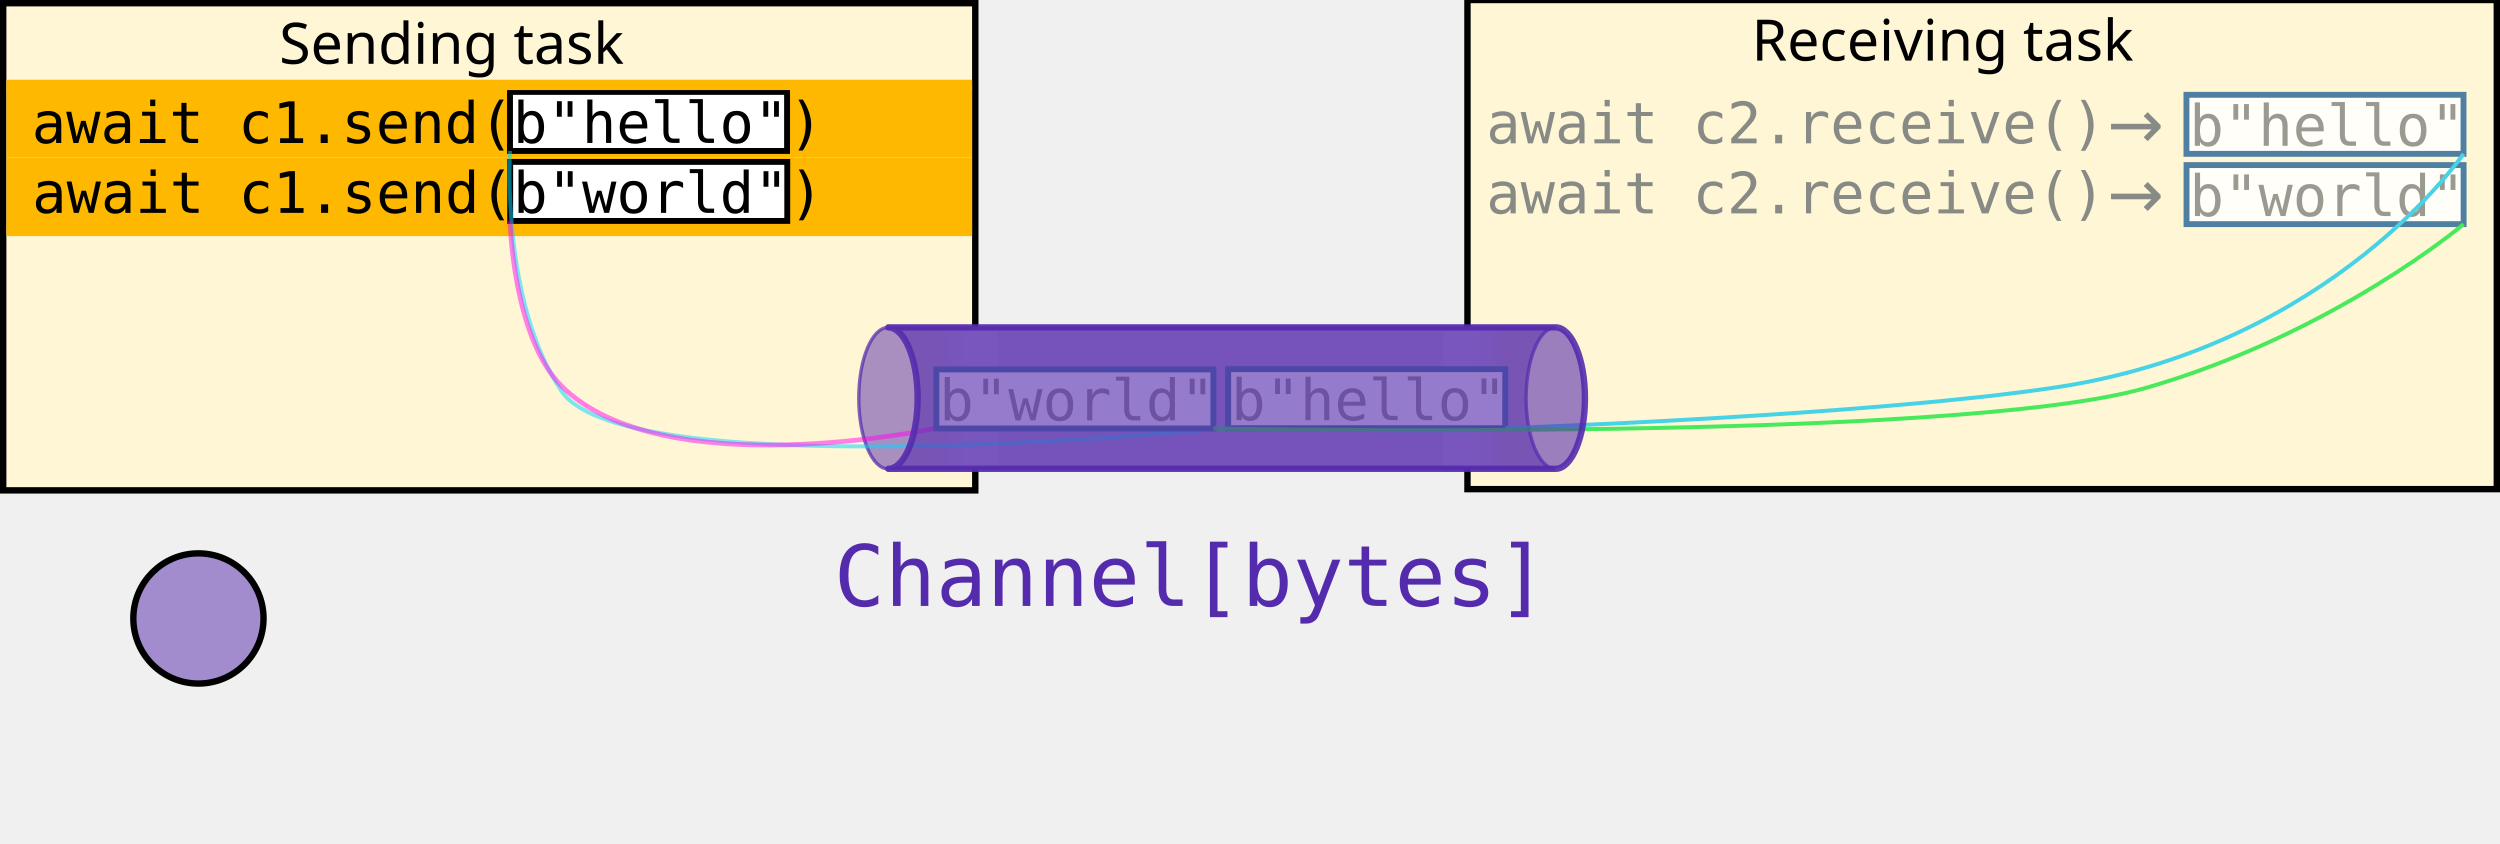
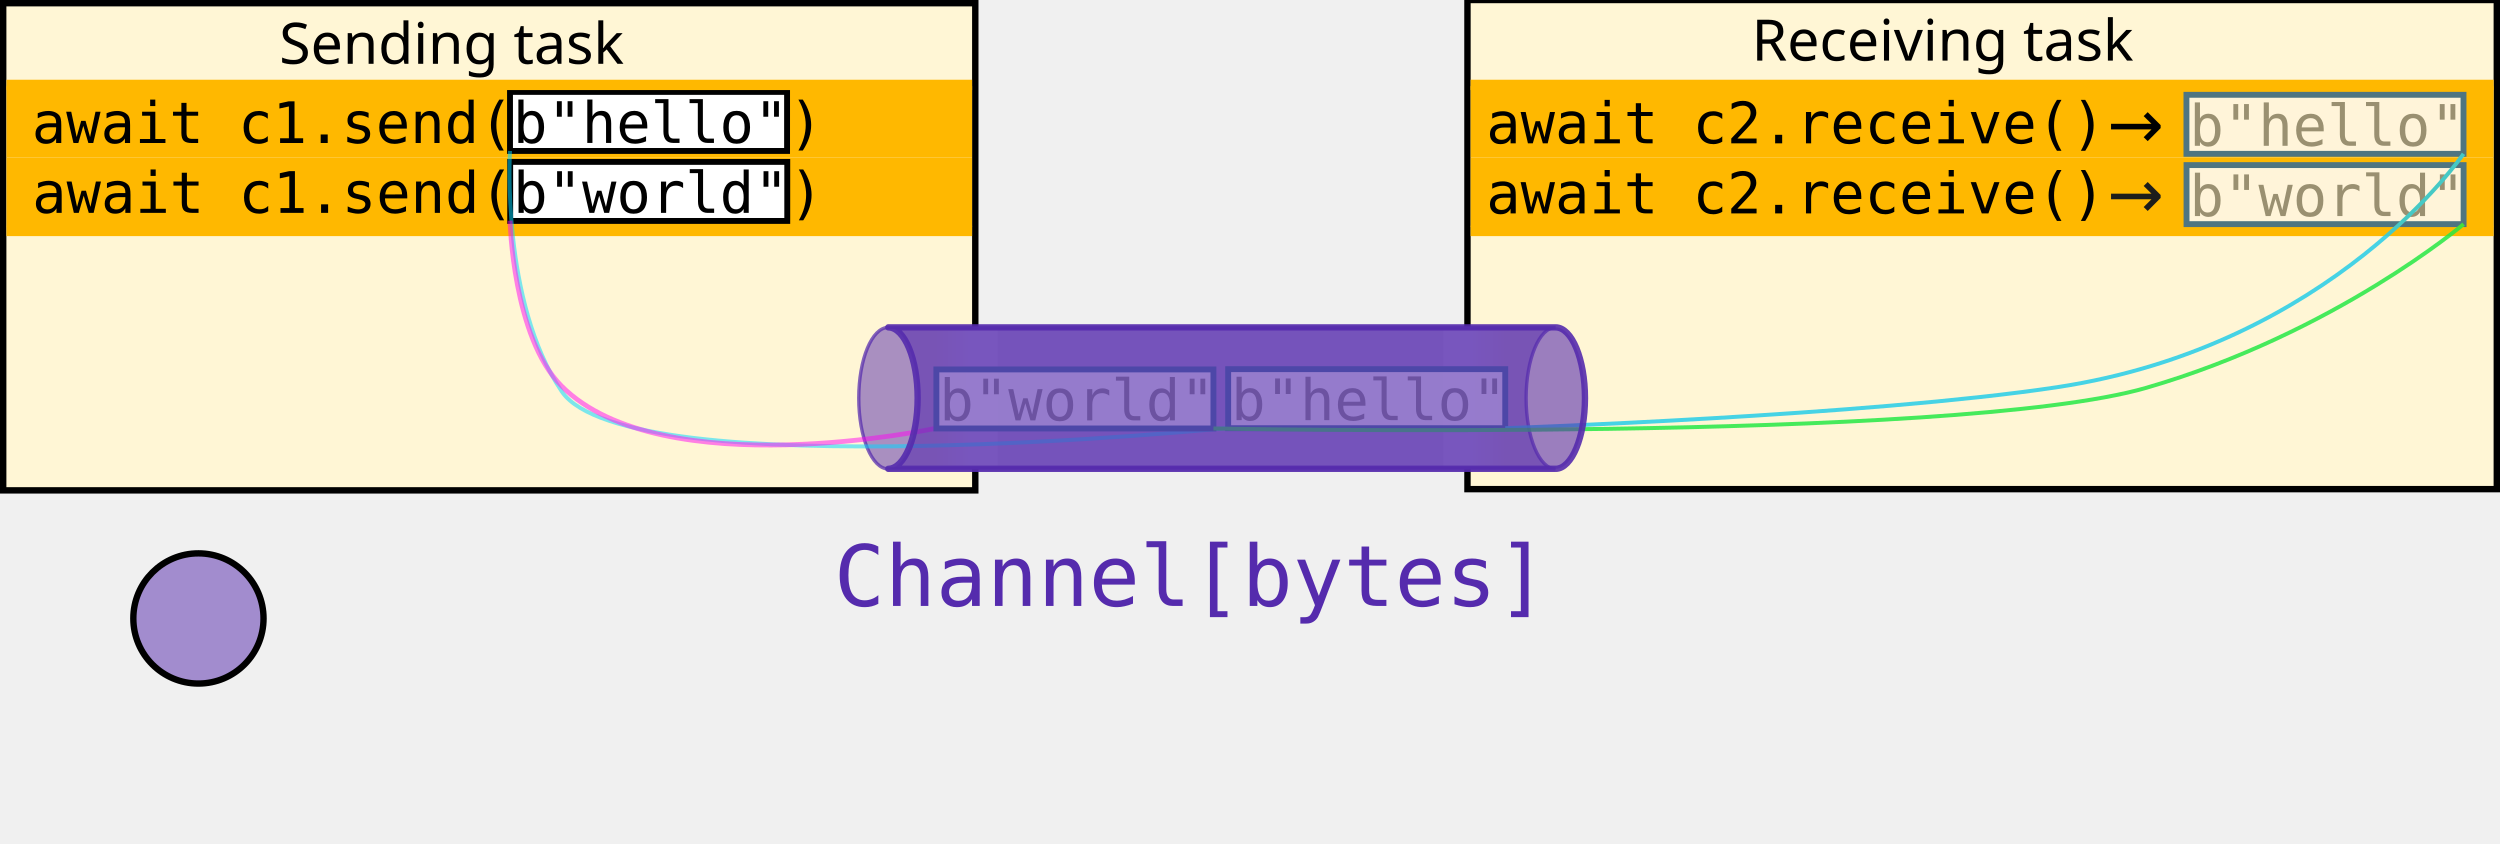
<svg xmlns="http://www.w3.org/2000/svg" xmlns:ns1="http://www.openswatchbook.org/uri/2009/osb" xmlns:xlink="http://www.w3.org/1999/xlink" width="416.674mm" height="140.649mm" viewBox="0 0 416.674 140.649" version="1.1" id="svg881">
  <defs id="defs875">
    <linearGradient id="linearGradient8187" ns1:paint="solid">
-       <stop style="stop-color:#888a85;stop-opacity:1;" offset="0" id="stop8185" />
+       <stop style="stop-color:#000000;stop-opacity:1;" offset="0" id="stop8185" />
    </linearGradient>
    <linearGradient id="linearGradient6545">
      <stop style="stop-color:#ffffff;stop-opacity:1;" offset="0" id="stop6541" />
      <stop style="stop-color:#ffffff;stop-opacity:0;" offset="1" id="stop6543" />
    </linearGradient>
    <linearGradient xlink:href="#linearGradient6545" id="linearGradient6547" x1="167.45" y1="63.213" x2="173.18" y2="63.213" gradientUnits="userSpaceOnUse" gradientTransform="translate(-333.8297,0.07015825)" />
    <linearGradient xlink:href="#linearGradient6545" id="linearGradient6547-4" x1="167.45" y1="63.213" x2="173.18" y2="63.213" gradientUnits="userSpaceOnUse" gradientTransform="translate(82.73353,0.06517389)" />
    <linearGradient xlink:href="#linearGradient8187" id="linearGradient8189" x1="356.713" y1="18.057" x2="364.976" y2="18.057" gradientUnits="userSpaceOnUse" />
  </defs>
  <g id="layer1" transform="translate(-4.860972,3.055952)" style="display:inline">
    <rect style="color:#000000;clip-rule:nonzero;display:inline;overflow:visible;visibility:visible;opacity:1;isolation:auto;mix-blend-mode:normal;color-interpolation:sRGB;color-interpolation-filters:linearRGB;solid-color:#000000;solid-opacity:1;vector-effect:none;fill:#fff6d5;fill-opacity:1;fill-rule:nonzero;stroke:#000000;stroke-width:1.065;stroke-linecap:butt;stroke-linejoin:miter;stroke-miterlimit:4;stroke-dasharray:none;stroke-dashoffset:0;stroke-opacity:1;marker:none;marker-start:none;marker-mid:none;marker-end:none;color-rendering:auto;image-rendering:auto;shape-rendering:auto;text-rendering:auto;enable-background:accumulate" id="rect2211" width="162.019" height="81.196" x="5.393" y="-2.523" />
    <rect style="color:#000000;clip-rule:nonzero;display:inline;overflow:visible;visibility:visible;opacity:1;isolation:auto;mix-blend-mode:normal;color-interpolation:sRGB;color-interpolation-filters:linearRGB;solid-color:#000000;solid-opacity:1;vector-effect:none;fill:#ffb800;fill-opacity:1;fill-rule:nonzero;stroke:none;stroke-width:0.065;stroke-linecap:butt;stroke-linejoin:round;stroke-miterlimit:4;stroke-dasharray:none;stroke-dashoffset:0;stroke-opacity:1;marker:none;marker-start:none;marker-mid:none;marker-end:none;color-rendering:auto;image-rendering:auto;shape-rendering:auto;text-rendering:auto;enable-background:accumulate" id="task1-1" width="160.941" height="11.919" x="5.939" y="11.292" />
    <rect style="color:#000000;clip-rule:nonzero;display:inline;overflow:visible;visibility:visible;opacity:1;isolation:auto;mix-blend-mode:normal;color-interpolation:sRGB;color-interpolation-filters:linearRGB;solid-color:#000000;solid-opacity:1;vector-effect:none;fill:url(#linearGradient6547);fill-opacity:1;fill-rule:nonzero;stroke:none;stroke-width:0.065;stroke-linecap:butt;stroke-linejoin:round;stroke-miterlimit:4;stroke-dasharray:none;stroke-dashoffset:0;stroke-opacity:1;marker:none;marker-start:none;marker-mid:none;marker-end:none;color-rendering:auto;image-rendering:auto;shape-rendering:auto;text-rendering:auto;enable-background:accumulate" id="rect6516" width="10.444" height="23.736" x="-171.159" y="51.415" transform="scale(-1,1)" />
    <rect style="color:#000000;clip-rule:nonzero;display:inline;overflow:visible;visibility:visible;opacity:1;isolation:auto;mix-blend-mode:normal;color-interpolation:sRGB;color-interpolation-filters:linearRGB;solid-color:#000000;solid-opacity:1;vector-effect:none;fill:#fff6d5;fill-opacity:1;fill-rule:nonzero;stroke:#000000;stroke-width:1.065;stroke-linecap:butt;stroke-linejoin:miter;stroke-miterlimit:4;stroke-dasharray:none;stroke-dashoffset:0;stroke-opacity:1;marker:none;marker-start:none;marker-mid:none;marker-end:none;color-rendering:auto;image-rendering:auto;shape-rendering:auto;text-rendering:auto;enable-background:accumulate" id="rect2211-3" width="171.56" height="81.525" x="249.442" y="-3.056" />
    <rect style="color:#000000;clip-rule:nonzero;display:inline;overflow:visible;visibility:visible;opacity:1;isolation:auto;mix-blend-mode:normal;color-interpolation:sRGB;color-interpolation-filters:linearRGB;solid-color:#000000;solid-opacity:1;vector-effect:none;fill:url(#linearGradient6547-4);fill-opacity:1;fill-rule:nonzero;stroke:none;stroke-width:0.065;stroke-linecap:butt;stroke-linejoin:round;stroke-miterlimit:4;stroke-dasharray:none;stroke-dashoffset:0;stroke-opacity:1;marker:none;marker-start:none;marker-mid:none;marker-end:none;color-rendering:auto;image-rendering:auto;shape-rendering:auto;text-rendering:auto;enable-background:accumulate" id="rect6516-4" width="10.444" height="23.736" x="245.404" y="51.41" />
    <path id="path5135-3" style="display:inline;opacity:1;vector-effect:none;fill:#552bad;fill-opacity:0.506;fill-rule:evenodd;stroke:#552bad;stroke-width:0.565;stroke-linecap:butt;stroke-linejoin:miter;stroke-miterlimit:4;stroke-dasharray:none;stroke-dashoffset:0;stroke-opacity:0.73;marker:none;marker-start:none;marker-mid:none;marker-end:none;font-variant-east_asian:normal" d="m 259.28,54.578 c -0.007,-6.1e-5 -0.013,-9.2e-5 -0.02,-9.1e-5 -2.71,8e-6 -4.906,5.278 -4.906,11.788 0,6.51 2.197,11.788 4.906,11.788 0.007,0 0.013,-3.2e-5 0.02,-9.5e-5 H 148.056 c -0.007,6.3e-5 -0.013,9.5e-5 -0.02,9.5e-5 -2.71,-8e-6 -4.906,-5.278 -4.906,-11.788 0,-6.51 2.197,-11.788 4.906,-11.788 0.007,-1e-6 0.013,3e-5 0.02,9.2e-5 z" transform="translate(4.860972,-3.055952)" />
    <rect style="color:#000000;clip-rule:nonzero;display:inline;overflow:visible;visibility:visible;opacity:1;isolation:auto;mix-blend-mode:normal;color-interpolation:sRGB;color-interpolation-filters:linearRGB;solid-color:#000000;solid-opacity:1;vector-effect:none;fill:#ffb800;fill-opacity:1;fill-rule:nonzero;stroke:none;stroke-width:0.065;stroke-linecap:butt;stroke-linejoin:round;stroke-miterlimit:4;stroke-dasharray:none;stroke-dashoffset:0;stroke-opacity:1;marker:none;marker-start:none;marker-mid:none;marker-end:none;color-rendering:auto;image-rendering:auto;shape-rendering:auto;text-rendering:auto;enable-background:accumulate" id="task1-2" width="160.941" height="11.522" x="5.939" y="23.211" />
    <text xml:space="preserve" style="font-style:normal;font-variant:normal;font-weight:normal;font-stretch:normal;font-size:9.525px;line-height:125%;font-family:'DejaVu Sans Mono';-inkscape-font-specification:'DejaVu Sans Mono';text-align:start;letter-spacing:0px;word-spacing:0px;writing-mode:lr-tb;text-anchor:start;fill:#000000;fill-opacity:1;stroke:none;stroke-width:0.265px;stroke-linecap:butt;stroke-linejoin:miter;stroke-opacity:1;" x="10.151" y="20.782" id="send-hello">
      <tspan id="tspan1426" x="10.151" y="20.782" style="text-align:start;text-anchor:start;stroke-width:0.265px;fill:#000000;fill-opacity:1;">await c1.send(b"hello")</tspan>
    </text>
    <text xml:space="preserve" style="font-style:normal;font-variant:normal;font-weight:normal;font-stretch:normal;font-size:9.525px;line-height:125%;font-family:'DejaVu Sans Mono';-inkscape-font-specification:'DejaVu Sans Mono';text-align:start;letter-spacing:0px;word-spacing:0px;writing-mode:lr-tb;text-anchor:start;fill:#000000;fill-opacity:1;stroke:none;stroke-width:0.265px;stroke-linecap:butt;stroke-linejoin:miter;stroke-opacity:1" x="10.218" y="32.424" id="send-world">
      <tspan id="tspan1434" x="10.218" y="32.424" style="fill:#000000;fill-opacity:1;stroke-width:0.265px">await c1.send(b"world")</tspan>
    </text>
-     <g id="world" transform="translate(0.5291666,-10.28437)">
-       <rect style="color:#000000;clip-rule:nonzero;display:inline;overflow:visible;visibility:visible;opacity:1;isolation:auto;mix-blend-mode:normal;color-interpolation:sRGB;color-interpolation-filters:linearRGB;solid-color:#000000;solid-opacity:1;vector-effect:none;fill:#ffffff;fill-opacity:1;fill-rule:nonzero;stroke:#000000;stroke-width:0.98;stroke-linecap:butt;stroke-linejoin:miter;stroke-miterlimit:4;stroke-dasharray:none;stroke-dashoffset:0;stroke-opacity:1;marker:none;marker-start:none;marker-mid:none;marker-end:none;color-rendering:auto;image-rendering:auto;shape-rendering:auto;text-rendering:auto;enable-background:accumulate" id="world-box" width="46.179" height="9.84" x="89.365" y="34.212" />
-       <text id="world-text" y="42.709" x="89.87" style="font-style:normal;font-variant:normal;font-weight:normal;font-stretch:normal;font-size:9.525px;line-height:125%;font-family:'DejaVu Sans Mono';-inkscape-font-specification:'DejaVu Sans Mono';text-align:start;letter-spacing:0px;word-spacing:0px;writing-mode:lr-tb;text-anchor:start;fill:#000000;fill-opacity:1;stroke:none;stroke-width:0.265px;stroke-linecap:butt;stroke-linejoin:miter;stroke-opacity:1;" xml:space="preserve">
-         <tspan style="stroke-width:0.265px;fill:#000000;fill-opacity:1;" y="42.709" x="89.87" id="tspan1442-5">b"world"</tspan>
-       </text>
-     </g>
    <text xml:space="preserve" style="font-style:normal;font-variant:normal;font-weight:normal;font-stretch:normal;font-size:9.525px;line-height:125%;font-family:'DejaVu Sans Mono';-inkscape-font-specification:'DejaVu Sans Mono';text-align:start;letter-spacing:0px;word-spacing:0px;writing-mode:lr-tb;text-anchor:start;fill:#888a85;fill-opacity:1;stroke:none;stroke-width:0.265px;stroke-linecap:butt;stroke-linejoin:miter;stroke-opacity:1" x="103.066" y="47.671" id="text1448">
      <tspan id="tspan1446" x="103.066" y="56.098" style="fill:#888a85;stroke-width:0.265px" />
    </text>
    <text xml:space="preserve" style="font-style:normal;font-variant:normal;font-weight:normal;font-stretch:normal;font-size:9.525px;line-height:125%;font-family:Montserrat;-inkscape-font-specification:Montserrat;text-align:center;letter-spacing:0px;word-spacing:0px;writing-mode:lr-tb;text-anchor:middle;fill:#000000;fill-opacity:1;stroke:none;stroke-width:0.265px;stroke-linecap:butt;stroke-linejoin:miter;stroke-opacity:1" x="334.826" y="7.047" id="text837-6">
      <tspan id="tspan835-7" x="334.826" y="7.047" style="stroke-width:0.265px">Receiving task</tspan>
    </text>
-     <text xml:space="preserve" style="font-style:normal;font-variant:normal;font-weight:normal;font-stretch:normal;font-size:9.525px;line-height:125%;font-family:'DejaVu Sans Mono';-inkscape-font-specification:'DejaVu Sans Mono';font-variant-ligatures:normal;font-variant-position:normal;font-variant-caps:normal;font-variant-numeric:normal;font-variant-alternates:normal;font-feature-settings:normal;text-indent:0;text-align:start;text-decoration:none;text-decoration-line:none;text-decoration-style:solid;text-decoration-color:#000000;letter-spacing:0px;word-spacing:0px;text-transform:none;writing-mode:lr-tb;direction:ltr;text-orientation:mixed;dominant-baseline:auto;baseline-shift:baseline;text-anchor:start;white-space:normal;shape-padding:0;opacity:1;vector-effect:none;fill:#888a85;fill-opacity:1;stroke:none;stroke-width:0.265px;stroke-linecap:butt;stroke-linejoin:miter;stroke-miterlimit:4;stroke-dasharray:none;stroke-dashoffset:0;stroke-opacity:1" x="252.566" y="20.825" id="receive-hello">
-       <tspan id="tspan2173" x="252.566" y="20.825" style="font-style:normal;font-variant:normal;font-weight:normal;font-stretch:normal;font-size:9.525px;line-height:125%;font-family:'DejaVu Sans Mono';-inkscape-font-specification:'DejaVu Sans Mono';font-variant-ligatures:normal;font-variant-position:normal;font-variant-caps:normal;font-variant-numeric:normal;font-variant-alternates:normal;font-feature-settings:normal;text-indent:0;text-align:start;text-decoration:none;text-decoration-line:none;text-decoration-style:solid;text-decoration-color:#000000;letter-spacing:0px;word-spacing:0px;text-transform:none;writing-mode:lr-tb;direction:ltr;text-orientation:mixed;dominant-baseline:auto;baseline-shift:baseline;text-anchor:start;white-space:normal;shape-padding:0;vector-effect:none;fill-opacity:1;stroke:none;stroke-width:0.265px;stroke-linecap:butt;stroke-linejoin:miter;stroke-miterlimit:4;stroke-dasharray:none;stroke-dashoffset:0;stroke-opacity:1">await c2.receive()</tspan>
+     <rect style="color:#000000;clip-rule:nonzero;display:inline;overflow:visible;visibility:visible;opacity:1;isolation:auto;mix-blend-mode:normal;color-interpolation:sRGB;color-interpolation-filters:linearRGB;solid-color:#000000;solid-opacity:1;vector-effect:none;fill:#ffb800;fill-opacity:1;fill-rule:nonzero;stroke:none;stroke-width:0.067;stroke-linecap:butt;stroke-linejoin:round;stroke-miterlimit:4;stroke-dasharray:none;stroke-dashoffset:0;stroke-opacity:1;marker:none;marker-start:none;marker-mid:none;marker-end:none;color-rendering:auto;image-rendering:auto;shape-rendering:auto;text-rendering:auto;enable-background:accumulate" id="task2-1" width="170.506" height="11.919" x="249.967" y="11.292" />
+     <text xml:space="preserve" style="font-style:normal;font-variant:normal;font-weight:normal;font-stretch:normal;font-size:9.525px;line-height:125%;font-family:'DejaVu Sans Mono';-inkscape-font-specification:'DejaVu Sans Mono';font-variant-ligatures:normal;font-variant-position:normal;font-variant-caps:normal;font-variant-numeric:normal;font-variant-alternates:normal;font-feature-settings:normal;text-indent:0;text-align:start;text-decoration:none;text-decoration-line:none;text-decoration-style:solid;text-decoration-color:#000000;letter-spacing:0px;word-spacing:0px;text-transform:none;writing-mode:lr-tb;direction:ltr;text-orientation:mixed;dominant-baseline:auto;baseline-shift:baseline;text-anchor:start;white-space:normal;shape-padding:0;opacity:1;vector-effect:none;fill:#000000;fill-opacity:1;stroke:none;stroke-width:0.265px;stroke-linecap:butt;stroke-linejoin:miter;stroke-miterlimit:4;stroke-dasharray:none;stroke-dashoffset:0;stroke-opacity:1;" x="252.566" y="20.825" id="receive-hello">
+       <tspan id="tspan2173" x="252.566" y="20.825" style="font-style:normal;font-variant:normal;font-weight:normal;font-stretch:normal;font-size:9.525px;line-height:125%;font-family:'DejaVu Sans Mono';-inkscape-font-specification:'DejaVu Sans Mono';font-variant-ligatures:normal;font-variant-position:normal;font-variant-caps:normal;font-variant-numeric:normal;font-variant-alternates:normal;font-feature-settings:normal;text-indent:0;text-align:start;text-decoration:none;text-decoration-line:none;text-decoration-style:solid;text-decoration-color:#000000;letter-spacing:0px;word-spacing:0px;text-transform:none;writing-mode:lr-tb;direction:ltr;text-orientation:mixed;dominant-baseline:auto;baseline-shift:baseline;text-anchor:start;white-space:normal;shape-padding:0;vector-effect:none;fill-opacity:1;stroke:none;stroke-width:0.265px;stroke-linecap:butt;stroke-linejoin:miter;stroke-miterlimit:4;stroke-dasharray:none;stroke-dashoffset:0;stroke-opacity:1;fill:#000000;">await c2.receive()</tspan>
    </text>
-     <text xml:space="preserve" style="font-style:normal;font-variant:normal;font-weight:normal;font-stretch:normal;font-size:9.525px;line-height:125%;font-family:'DejaVu Sans Mono';-inkscape-font-specification:'DejaVu Sans Mono';font-variant-ligatures:normal;font-variant-position:normal;font-variant-caps:normal;font-variant-numeric:normal;font-variant-alternates:normal;font-feature-settings:normal;text-indent:0;text-align:start;text-decoration:none;text-decoration-line:none;text-decoration-style:solid;text-decoration-color:#000000;letter-spacing:0px;word-spacing:0px;text-transform:none;writing-mode:lr-tb;direction:ltr;text-orientation:mixed;dominant-baseline:auto;baseline-shift:baseline;text-anchor:start;white-space:normal;shape-padding:0;opacity:1;vector-effect:none;fill:#888a85;fill-opacity:1;stroke:none;stroke-width:0.265px;stroke-linecap:butt;stroke-linejoin:miter;stroke-miterlimit:4;stroke-dasharray:none;stroke-dashoffset:0;stroke-opacity:1" x="252.566" y="32.513" id="receive-world">
-       <tspan id="tspan2201" x="252.566" y="32.513" style="font-style:normal;font-variant:normal;font-weight:normal;font-stretch:normal;font-size:9.525px;line-height:125%;font-family:'DejaVu Sans Mono';-inkscape-font-specification:'DejaVu Sans Mono';font-variant-ligatures:normal;font-variant-position:normal;font-variant-caps:normal;font-variant-numeric:normal;font-variant-alternates:normal;font-feature-settings:normal;text-indent:0;text-align:start;text-decoration:none;text-decoration-line:none;text-decoration-style:solid;text-decoration-color:#000000;letter-spacing:0px;word-spacing:0px;text-transform:none;writing-mode:lr-tb;direction:ltr;text-orientation:mixed;dominant-baseline:auto;baseline-shift:baseline;text-anchor:start;white-space:normal;shape-padding:0;vector-effect:none;fill-opacity:1;stroke:none;stroke-width:0.265px;stroke-linecap:butt;stroke-linejoin:miter;stroke-miterlimit:4;stroke-dasharray:none;stroke-dashoffset:0;stroke-opacity:1">await c2.receive()</tspan>
+     <rect style="color:#000000;clip-rule:nonzero;display:inline;overflow:visible;visibility:visible;opacity:1;isolation:auto;mix-blend-mode:normal;color-interpolation:sRGB;color-interpolation-filters:linearRGB;solid-color:#000000;solid-opacity:1;vector-effect:none;fill:#ffb800;fill-opacity:1;fill-rule:nonzero;stroke:none;stroke-width:0.067;stroke-linecap:butt;stroke-linejoin:round;stroke-miterlimit:4;stroke-dasharray:none;stroke-dashoffset:0;stroke-opacity:1;marker:none;marker-start:none;marker-mid:none;marker-end:none;color-rendering:auto;image-rendering:auto;shape-rendering:auto;text-rendering:auto;enable-background:accumulate" id="task2-2" width="170.506" height="11.522" x="249.967" y="23.211" />
+     <text xml:space="preserve" style="font-style:normal;font-variant:normal;font-weight:normal;font-stretch:normal;font-size:9.525px;line-height:125%;font-family:'DejaVu Sans Mono';-inkscape-font-specification:'DejaVu Sans Mono';font-variant-ligatures:normal;font-variant-position:normal;font-variant-caps:normal;font-variant-numeric:normal;font-variant-alternates:normal;font-feature-settings:normal;text-indent:0;text-align:start;text-decoration:none;text-decoration-line:none;text-decoration-style:solid;text-decoration-color:#000000;letter-spacing:0px;word-spacing:0px;text-transform:none;writing-mode:lr-tb;direction:ltr;text-orientation:mixed;dominant-baseline:auto;baseline-shift:baseline;text-anchor:start;white-space:normal;shape-padding:0;opacity:1;vector-effect:none;fill:#000000;fill-opacity:1;stroke:none;stroke-width:0.265px;stroke-linecap:butt;stroke-linejoin:miter;stroke-miterlimit:4;stroke-dasharray:none;stroke-dashoffset:0;stroke-opacity:1;" x="252.566" y="32.513" id="receive-world">
+       <tspan id="tspan2201" x="252.566" y="32.513" style="font-style:normal;font-variant:normal;font-weight:normal;font-stretch:normal;font-size:9.525px;line-height:125%;font-family:'DejaVu Sans Mono';-inkscape-font-specification:'DejaVu Sans Mono';font-variant-ligatures:normal;font-variant-position:normal;font-variant-caps:normal;font-variant-numeric:normal;font-variant-alternates:normal;font-feature-settings:normal;text-indent:0;text-align:start;text-decoration:none;text-decoration-line:none;text-decoration-style:solid;text-decoration-color:#000000;letter-spacing:0px;word-spacing:0px;text-transform:none;writing-mode:lr-tb;direction:ltr;text-orientation:mixed;dominant-baseline:auto;baseline-shift:baseline;text-anchor:start;white-space:normal;shape-padding:0;vector-effect:none;fill-opacity:1;stroke:none;stroke-width:0.265px;stroke-linecap:butt;stroke-linejoin:miter;stroke-miterlimit:4;stroke-dasharray:none;stroke-dashoffset:0;stroke-opacity:1;fill:#000000;">await c2.receive()</tspan>
    </text>
    <text xml:space="preserve" style="font-style:normal;font-variant:normal;font-weight:normal;font-stretch:normal;font-size:9.525px;line-height:125%;font-family:Montserrat;-inkscape-font-specification:Montserrat;text-align:center;letter-spacing:0px;word-spacing:0px;writing-mode:lr-tb;text-anchor:middle;fill:#000000;fill-opacity:1;stroke:none;stroke-width:0.265px;stroke-linecap:butt;stroke-linejoin:miter;stroke-opacity:1" x="86.32" y="7.579" id="text837">
      <tspan id="tspan835" x="86.32" y="7.579" style="stroke-width:0.265px">Sending task</tspan>
    </text>
+     <rect style="color:#000000;clip-rule:nonzero;display:inline;overflow:visible;visibility:visible;opacity:1;isolation:auto;mix-blend-mode:normal;color-interpolation:sRGB;color-interpolation-filters:linearRGB;solid-color:#000000;solid-opacity:1;vector-effect:none;fill:#ffb800;fill-opacity:1;fill-rule:nonzero;stroke:none;stroke-width:0.067;stroke-linecap:butt;stroke-linejoin:round;stroke-miterlimit:4;stroke-dasharray:none;stroke-dashoffset:0;stroke-opacity:1;marker:none;marker-start:none;marker-mid:none;marker-end:none;color-rendering:auto;image-rendering:auto;shape-rendering:auto;text-rendering:auto;enable-background:accumulate" id="task2-0" width="170.506" height="1.72" x="249.967" y="10.234" />
    <text xml:space="preserve" style="font-style:normal;font-variant:normal;font-weight:normal;font-stretch:normal;font-size:9.525px;line-height:125%;font-family:'DejaVu Sans Mono';-inkscape-font-specification:'DejaVu Sans Mono';font-variant-ligatures:normal;font-variant-position:normal;font-variant-caps:normal;font-variant-numeric:normal;font-variant-alternates:normal;font-feature-settings:normal;text-indent:0;text-align:start;text-decoration:none;text-decoration-line:none;text-decoration-style:solid;text-decoration-color:#000000;letter-spacing:0px;word-spacing:0px;text-transform:none;writing-mode:lr-tb;direction:ltr;text-orientation:mixed;dominant-baseline:auto;baseline-shift:baseline;text-anchor:start;white-space:normal;shape-padding:0;opacity:1;vector-effect:none;fill:url(#linearGradient8189);fill-opacity:1;stroke:none;stroke-width:0.265px;stroke-linecap:butt;stroke-linejoin:miter;stroke-miterlimit:4;stroke-dasharray:none;stroke-dashoffset:0;stroke-opacity:1" x="356.068" y="21.596" id="receive-hello-arrow">
      <tspan id="tspan2258" x="356.068" y="21.596" style="font-style:normal;font-variant:normal;font-weight:normal;font-stretch:normal;font-size:11.289px;line-height:125%;font-family:Montserrat;-inkscape-font-specification:Montserrat;font-variant-ligatures:normal;font-variant-position:normal;font-variant-caps:normal;font-variant-numeric:normal;font-variant-alternates:normal;font-feature-settings:normal;text-indent:0;text-align:start;text-decoration:none;text-decoration-line:none;text-decoration-style:solid;text-decoration-color:#000000;letter-spacing:0px;word-spacing:0px;text-transform:none;writing-mode:lr-tb;direction:ltr;text-orientation:mixed;dominant-baseline:auto;baseline-shift:baseline;text-anchor:start;white-space:normal;shape-padding:0;vector-effect:none;fill-opacity:1;stroke:none;stroke-width:0.265px;stroke-linecap:butt;stroke-linejoin:miter;stroke-miterlimit:4;stroke-dasharray:none;stroke-dashoffset:0;stroke-opacity:1;">→</tspan>
    </text>
-     <text xml:space="preserve" style="font-style:normal;font-variant:normal;font-weight:normal;font-stretch:normal;font-size:9.525px;line-height:125%;font-family:'DejaVu Sans Mono';-inkscape-font-specification:'DejaVu Sans Mono';font-variant-ligatures:normal;font-variant-position:normal;font-variant-caps:normal;font-variant-numeric:normal;font-variant-alternates:normal;font-feature-settings:normal;text-indent:0;text-align:start;text-decoration:none;text-decoration-line:none;text-decoration-style:solid;text-decoration-color:#000000;letter-spacing:0px;word-spacing:0px;text-transform:none;writing-mode:lr-tb;direction:ltr;text-orientation:mixed;dominant-baseline:auto;baseline-shift:baseline;text-anchor:start;white-space:normal;shape-padding:0;opacity:1;vector-effect:none;fill:#888a85;fill-opacity:1;stroke:none;stroke-width:0.265px;stroke-linecap:butt;stroke-linejoin:miter;stroke-miterlimit:4;stroke-dasharray:none;stroke-dashoffset:0;stroke-opacity:1" x="356.068" y="33.238" id="receive-world-arrow">
-       <tspan id="tspan2258-9" x="356.068" y="33.238" style="font-style:normal;font-variant:normal;font-weight:normal;font-stretch:normal;font-size:11.289px;line-height:125%;font-family:Montserrat;-inkscape-font-specification:Montserrat;font-variant-ligatures:normal;font-variant-position:normal;font-variant-caps:normal;font-variant-numeric:normal;font-variant-alternates:normal;font-feature-settings:normal;text-indent:0;text-align:start;text-decoration:none;text-decoration-line:none;text-decoration-style:solid;text-decoration-color:#000000;letter-spacing:0px;word-spacing:0px;text-transform:none;writing-mode:lr-tb;direction:ltr;text-orientation:mixed;dominant-baseline:auto;baseline-shift:baseline;text-anchor:start;white-space:normal;shape-padding:0;vector-effect:none;fill-opacity:1;stroke:none;stroke-width:0.265px;stroke-linecap:butt;stroke-linejoin:miter;stroke-miterlimit:4;stroke-dasharray:none;stroke-dashoffset:0;stroke-opacity:1;">→</tspan>
+     <rect style="color:#000000;clip-rule:nonzero;display:inline;overflow:visible;visibility:visible;opacity:1;isolation:auto;mix-blend-mode:normal;color-interpolation:sRGB;color-interpolation-filters:linearRGB;solid-color:#000000;solid-opacity:1;vector-effect:none;fill:#ffb800;fill-opacity:1;fill-rule:nonzero;stroke:none;stroke-width:0.067;stroke-linecap:butt;stroke-linejoin:round;stroke-miterlimit:4;stroke-dasharray:none;stroke-dashoffset:0;stroke-opacity:1;marker:none;marker-start:none;marker-mid:none;marker-end:none;color-rendering:auto;image-rendering:auto;shape-rendering:auto;text-rendering:auto;enable-background:accumulate" id="task2-3" width="170.506" height="1.72" x="249.967" y="34.576" />
+     <text xml:space="preserve" style="font-style:normal;font-variant:normal;font-weight:normal;font-stretch:normal;font-size:9.525px;line-height:125%;font-family:'DejaVu Sans Mono';-inkscape-font-specification:'DejaVu Sans Mono';font-variant-ligatures:normal;font-variant-position:normal;font-variant-caps:normal;font-variant-numeric:normal;font-variant-alternates:normal;font-feature-settings:normal;text-indent:0;text-align:start;text-decoration:none;text-decoration-line:none;text-decoration-style:solid;text-decoration-color:#000000;letter-spacing:0px;word-spacing:0px;text-transform:none;writing-mode:lr-tb;direction:ltr;text-orientation:mixed;dominant-baseline:auto;baseline-shift:baseline;text-anchor:start;white-space:normal;shape-padding:0;opacity:1;vector-effect:none;fill:#1c1d1b;fill-opacity:1;stroke:none;stroke-width:0.265px;stroke-linecap:butt;stroke-linejoin:miter;stroke-miterlimit:4;stroke-dasharray:none;stroke-dashoffset:0;stroke-opacity:1;" x="356.068" y="33.238" id="receive-world-arrow">
+       <tspan id="tspan2258-9" x="356.068" y="33.238" style="font-style:normal;font-variant:normal;font-weight:normal;font-stretch:normal;font-size:11.289px;line-height:125%;font-family:Montserrat;-inkscape-font-specification:Montserrat;font-variant-ligatures:normal;font-variant-position:normal;font-variant-caps:normal;font-variant-numeric:normal;font-variant-alternates:normal;font-feature-settings:normal;text-indent:0;text-align:start;text-decoration:none;text-decoration-line:none;text-decoration-style:solid;text-decoration-color:#000000;letter-spacing:0px;word-spacing:0px;text-transform:none;writing-mode:lr-tb;direction:ltr;text-orientation:mixed;dominant-baseline:auto;baseline-shift:baseline;text-anchor:start;white-space:normal;shape-padding:0;vector-effect:none;fill-opacity:1;stroke:none;stroke-width:0.265px;stroke-linecap:butt;stroke-linejoin:miter;stroke-miterlimit:4;stroke-dasharray:none;stroke-dashoffset:0;stroke-opacity:1;fill:#1c1d1b;">→</tspan>
    </text>
    <text xml:space="preserve" style="font-style:normal;font-variant:normal;font-weight:normal;font-stretch:normal;font-size:9.525px;line-height:125%;font-family:Montserrat;-inkscape-font-specification:Montserrat;text-align:center;letter-spacing:0px;word-spacing:0px;writing-mode:lr-tb;text-anchor:middle;display:inline;fill:#552bad;fill-opacity:0.996;stroke:none;stroke-width:0.265px;stroke-linecap:butt;stroke-linejoin:miter;stroke-opacity:1" x="209.525" y="97.938" id="text2688">
      <tspan id="tspan2686" x="209.525" y="97.938" style="font-style:normal;font-variant:normal;font-weight:normal;font-stretch:normal;font-size:14.111px;font-family:'DejaVu Sans Mono';-inkscape-font-specification:'DejaVu Sans Mono';fill:#552bad;fill-opacity:0.996;stroke-width:0.265px">Channel[bytes]</tspan>
    </text>
    <text xml:space="preserve" style="font-style:normal;font-variant:normal;font-weight:normal;font-stretch:normal;font-size:9.525px;line-height:125%;font-family:Montserrat;-inkscape-font-specification:Montserrat;text-align:center;letter-spacing:0px;word-spacing:0px;writing-mode:lr-tb;text-anchor:middle;fill:#000000;fill-opacity:1;stroke:none;stroke-width:0.265px;stroke-linecap:butt;stroke-linejoin:miter;stroke-opacity:1" x="306.541" y="39.091" id="text8193">
      <tspan id="tspan8191" x="306.541" y="47.845" style="stroke-width:0.265px" />
    </text>
    <g id="hello" transform="translate(0.5291666,-10.28437)">
      <rect y="22.547" x="89.334" height="9.84" width="46.179" id="hello-box" style="color:#000000;clip-rule:nonzero;display:inline;overflow:visible;visibility:visible;opacity:1;isolation:auto;mix-blend-mode:normal;color-interpolation:sRGB;color-interpolation-filters:linearRGB;solid-color:#000000;solid-opacity:1;vector-effect:none;fill:#ffffff;fill-opacity:1;fill-rule:nonzero;stroke:#000000;stroke-width:0.98;stroke-linecap:butt;stroke-linejoin:miter;stroke-miterlimit:4;stroke-dasharray:none;stroke-dashoffset:0;stroke-opacity:1;marker:none;marker-start:none;marker-mid:none;marker-end:none;color-rendering:auto;image-rendering:auto;shape-rendering:auto;text-rendering:auto;enable-background:accumulate" />
      <text id="hello-text" y="31.044" x="89.839" style="font-style:normal;font-variant:normal;font-weight:normal;font-stretch:normal;font-size:9.525px;line-height:125%;font-family:'DejaVu Sans Mono';-inkscape-font-specification:'DejaVu Sans Mono';text-align:start;letter-spacing:0px;word-spacing:0px;writing-mode:lr-tb;text-anchor:start;fill:#888a85;fill-opacity:1;stroke:none;stroke-width:0.265px;stroke-linecap:butt;stroke-linejoin:miter;stroke-opacity:1" xml:space="preserve">
        <tspan style="stroke-width:0.265px;fill:#000000;fill-opacity:1" y="31.044" x="89.839" id="tspan1438-6">b"hello"</tspan>
      </text>
    </g>
    <rect style="color:#000000;clip-rule:nonzero;display:inline;overflow:visible;visibility:visible;opacity:1;isolation:auto;mix-blend-mode:normal;color-interpolation:sRGB;color-interpolation-filters:linearRGB;solid-color:#000000;solid-opacity:1;vector-effect:none;fill:#ffb800;fill-opacity:1;fill-rule:nonzero;stroke:none;stroke-width:0.065;stroke-linecap:butt;stroke-linejoin:round;stroke-miterlimit:4;stroke-dasharray:none;stroke-dashoffset:0;stroke-opacity:1;marker:none;marker-start:none;marker-mid:none;marker-end:none;color-rendering:auto;image-rendering:auto;shape-rendering:auto;text-rendering:auto;enable-background:accumulate" id="task1-0" width="160.941" height="1.72" x="5.939" y="10.234" />
    <rect style="color:#000000;clip-rule:nonzero;display:inline;overflow:visible;visibility:visible;opacity:1;isolation:auto;mix-blend-mode:normal;color-interpolation:sRGB;color-interpolation-filters:linearRGB;solid-color:#000000;solid-opacity:1;vector-effect:none;fill:#ffb800;fill-opacity:1;fill-rule:nonzero;stroke:none;stroke-width:0.065;stroke-linecap:butt;stroke-linejoin:round;stroke-miterlimit:4;stroke-dasharray:none;stroke-dashoffset:0;stroke-opacity:1;marker:none;marker-start:none;marker-mid:none;marker-end:none;color-rendering:auto;image-rendering:auto;shape-rendering:auto;text-rendering:auto;enable-background:accumulate" id="task1-3" width="160.941" height="1.72" x="5.939" y="34.576" />
+     <g id="world" transform="translate(0.5291666,-10.28437)">
+       <rect style="color:#000000;clip-rule:nonzero;display:inline;overflow:visible;visibility:visible;opacity:1;isolation:auto;mix-blend-mode:normal;color-interpolation:sRGB;color-interpolation-filters:linearRGB;solid-color:#000000;solid-opacity:1;vector-effect:none;fill:#ffffff;fill-opacity:1;fill-rule:nonzero;stroke:#000000;stroke-width:0.98;stroke-linecap:butt;stroke-linejoin:miter;stroke-miterlimit:4;stroke-dasharray:none;stroke-dashoffset:0;stroke-opacity:1;marker:none;marker-start:none;marker-mid:none;marker-end:none;color-rendering:auto;image-rendering:auto;shape-rendering:auto;text-rendering:auto;enable-background:accumulate" id="world-box" width="46.179" height="9.84" x="89.365" y="34.212" />
+       <text id="world-text" y="42.709" x="89.87" style="font-style:normal;font-variant:normal;font-weight:normal;font-stretch:normal;font-size:9.525px;line-height:125%;font-family:'DejaVu Sans Mono';-inkscape-font-specification:'DejaVu Sans Mono';text-align:start;letter-spacing:0px;word-spacing:0px;writing-mode:lr-tb;text-anchor:start;fill:#000000;fill-opacity:1;stroke:none;stroke-width:0.265px;stroke-linecap:butt;stroke-linejoin:miter;stroke-opacity:1;" xml:space="preserve">
+         <tspan style="stroke-width:0.265px;fill:#000000;fill-opacity:1;" y="42.709" x="89.87" id="tspan1442-5">b"world"</tspan>
+       </text>
+     </g>
  </g>
  <g id="layer2" transform="translate(-4.860972,3.055952)" style="display:inline;opacity:0.85">
    <g transform="translate(279.9398,-9.803151)" id="hello-1" style="">
      <rect y="22.547" x="89.334" height="9.84" width="46.179" id="hello-box-2" style="color:#000000;clip-rule:nonzero;display:inline;overflow:visible;visibility:visible;opacity:1;isolation:auto;mix-blend-mode:normal;color-interpolation:sRGB;color-interpolation-filters:linearRGB;solid-color:#000000;solid-opacity:1;vector-effect:none;fill:#ffffff;fill-opacity:1;fill-rule:nonzero;stroke:#306a98;stroke-width:0.98;stroke-linecap:butt;stroke-linejoin:miter;stroke-miterlimit:4;stroke-dasharray:none;stroke-dashoffset:0;stroke-opacity:1;marker:none;marker-start:none;marker-mid:none;marker-end:none;color-rendering:auto;image-rendering:auto;shape-rendering:auto;text-rendering:auto;enable-background:accumulate" />
      <text id="hello-text-7" y="31.044" x="89.839" style="font-style:normal;font-variant:normal;font-weight:normal;font-stretch:normal;font-size:9.525px;line-height:125%;font-family:'DejaVu Sans Mono';-inkscape-font-specification:'DejaVu Sans Mono';text-align:start;letter-spacing:0px;word-spacing:0px;writing-mode:lr-tb;text-anchor:start;fill:#888a85;fill-opacity:1;stroke:none;stroke-width:0.265px;stroke-linecap:butt;stroke-linejoin:miter;stroke-opacity:1" xml:space="preserve">
        <tspan style="fill:#888a85;stroke-width:0.265px" y="31.044" x="89.839" id="tspan1438-6-0">b"hello"</tspan>
      </text>
    </g>
    <g transform="translate(279.9239,-9.751946)" id="world-9" style="">
      <rect style="color:#000000;clip-rule:nonzero;display:inline;overflow:visible;visibility:visible;opacity:1;isolation:auto;mix-blend-mode:normal;color-interpolation:sRGB;color-interpolation-filters:linearRGB;solid-color:#000000;solid-opacity:1;vector-effect:none;fill:#ffffff;fill-opacity:1;fill-rule:nonzero;stroke:#306a98;stroke-width:0.98;stroke-linecap:butt;stroke-linejoin:miter;stroke-miterlimit:4;stroke-dasharray:none;stroke-dashoffset:0;stroke-opacity:1;marker:none;marker-start:none;marker-mid:none;marker-end:none;color-rendering:auto;image-rendering:auto;shape-rendering:auto;text-rendering:auto;enable-background:accumulate" id="world-box-3" width="46.179" height="9.84" x="89.365" y="34.212" />
      <text id="world-text-6" y="42.709" x="89.87" style="font-style:normal;font-variant:normal;font-weight:normal;font-stretch:normal;font-size:9.525px;line-height:125%;font-family:'DejaVu Sans Mono';-inkscape-font-specification:'DejaVu Sans Mono';text-align:start;letter-spacing:0px;word-spacing:0px;writing-mode:lr-tb;text-anchor:start;fill:#888a85;fill-opacity:1;stroke:none;stroke-width:0.265px;stroke-linecap:butt;stroke-linejoin:miter;stroke-opacity:1" xml:space="preserve">
        <tspan style="fill:#888a85;stroke-width:0.265px" y="42.709" x="89.87" id="tspan1442-5-0">b"world"</tspan>
      </text>
    </g>
    <path style="opacity:0.612;vector-effect:none;fill:none;fill-opacity:1;fill-rule:evenodd;stroke:#02d7ff;stroke-width:0.665;stroke-linecap:butt;stroke-linejoin:miter;stroke-miterlimit:4;stroke-dasharray:none;stroke-dashoffset:0;stroke-opacity:1" d="m 89.863,22.103 c 0,0 -1.544,25.062 8.63,40.091 10.902,16.105 111.067,6.072 111.067,6.072" id="hello-path-in" />
    <g style="display:inline;stroke-width:0.2;stroke-miterlimit:4;stroke-dasharray:none" id="g2870-1" transform="translate(89.86336,33.72712)">
      <path id="world-path-in" d="M 0,0 C 0,0 0.454,19.418 8.606,27.57 25.348,44.313 71.03,34.588 71.03,34.588" style="opacity:0.573;fill:none;fill-rule:evenodd;stroke:#ff02f3;stroke-width:0.8;stroke-linecap:butt;stroke-linejoin:miter;stroke-miterlimit:4;stroke-dasharray:none;stroke-opacity:1" />
    </g>
    <g style="display:inline" transform="translate(120.2262,35.92507)" id="hello-1-4">
      <rect y="22.547" x="89.334" height="9.84" width="46.179" id="hello-box-2-7" style="color:#000000;clip-rule:nonzero;display:inline;overflow:visible;visibility:visible;opacity:1;isolation:auto;mix-blend-mode:normal;color-interpolation:sRGB;color-interpolation-filters:linearRGB;solid-color:#000000;solid-opacity:1;vector-effect:none;fill:#ffffff;fill-opacity:1;fill-rule:nonzero;stroke:#306a98;stroke-width:0.98;stroke-linecap:butt;stroke-linejoin:miter;stroke-miterlimit:4;stroke-dasharray:none;stroke-dashoffset:0;stroke-opacity:1;marker:none;marker-start:none;marker-mid:none;marker-end:none;color-rendering:auto;image-rendering:auto;shape-rendering:auto;text-rendering:auto;enable-background:accumulate" />
      <text id="hello-text-7-6" y="31.044" x="89.839" style="font-style:normal;font-variant:normal;font-weight:normal;font-stretch:normal;font-size:9.525px;line-height:125%;font-family:'DejaVu Sans Mono';-inkscape-font-specification:'DejaVu Sans Mono';text-align:start;letter-spacing:0px;word-spacing:0px;writing-mode:lr-tb;text-anchor:start;fill:#888a85;fill-opacity:1;stroke:none;stroke-width:0.265px;stroke-linecap:butt;stroke-linejoin:miter;stroke-opacity:1" xml:space="preserve">
        <tspan style="fill:#888a85;stroke-width:0.265px" y="31.044" x="89.839" id="tspan1438-6-0-5">b"hello"</tspan>
      </text>
    </g>
    <g style="display:inline" transform="translate(71.55904,24.30389)" id="world-9-6">
      <rect style="color:#000000;clip-rule:nonzero;display:inline;overflow:visible;visibility:visible;opacity:1;isolation:auto;mix-blend-mode:normal;color-interpolation:sRGB;color-interpolation-filters:linearRGB;solid-color:#000000;solid-opacity:1;vector-effect:none;fill:#ffffff;fill-opacity:1;fill-rule:nonzero;stroke:#306a98;stroke-width:0.98;stroke-linecap:butt;stroke-linejoin:miter;stroke-miterlimit:4;stroke-dasharray:none;stroke-dashoffset:0;stroke-opacity:1;marker:none;marker-start:none;marker-mid:none;marker-end:none;color-rendering:auto;image-rendering:auto;shape-rendering:auto;text-rendering:auto;enable-background:accumulate" id="world-box-3-9" width="46.179" height="9.84" x="89.365" y="34.212" />
      <text id="world-text-6-3" y="42.709" x="89.87" style="font-style:normal;font-variant:normal;font-weight:normal;font-stretch:normal;font-size:9.525px;line-height:125%;font-family:'DejaVu Sans Mono';-inkscape-font-specification:'DejaVu Sans Mono';text-align:start;letter-spacing:0px;word-spacing:0px;writing-mode:lr-tb;text-anchor:start;fill:#888a85;fill-opacity:1;stroke:none;stroke-width:0.265px;stroke-linecap:butt;stroke-linejoin:miter;stroke-opacity:1" xml:space="preserve">
        <tspan style="fill:#888a85;stroke-width:0.265px" y="42.709" x="89.87" id="tspan1442-5-0-7">b"world"</tspan>
      </text>
    </g>
    <g id="g5555" transform="translate(255.7392,68.31251)" style="">
      <path id="hello-path-out" d="M 0,0 C 0,0 60.564,-2.094 91.94,-6.829 137.928,-13.768 159.714,-45.728 159.714,-45.728" style="display:inline;fill:none;fill-rule:evenodd;stroke:#26cce7;stroke-width:0.665;stroke-linecap:butt;stroke-linejoin:miter;stroke-miterlimit:4;stroke-dasharray:none;stroke-opacity:1" />
    </g>
    <g style="display:inline" id="g5555-6" transform="translate(207.1027,68.35626)">
      <path id="world-path-out" d="m 0,0 c 0,0 123.724,2.431 155.502,-6.782 31.478,-9.127 52.863,-27.274 52.863,-27.274" style="display:inline;fill:none;fill-rule:evenodd;stroke:#26e745;stroke-width:0.665;stroke-linecap:butt;stroke-linejoin:miter;stroke-miterlimit:4;stroke-dasharray:none;stroke-opacity:1" />
    </g>
  </g>
  <g id="layer3" style="display:inline">
    <path id="path5114" style="opacity:1;vector-effect:none;fill:#552bad;fill-opacity:0.589;fill-rule:evenodd;stroke:#552bad;stroke-width:1.065;stroke-linecap:butt;stroke-linejoin:round;stroke-miterlimit:4;stroke-dasharray:none;stroke-dashoffset:0;stroke-opacity:0.898;marker:none;marker-start:none;marker-mid:none;marker-end:none" d="M 259.28,78.138 H 148.056 c 2.702,-0.026 4.887,-5.296 4.887,-11.788 v 0 c 0,-6.492 -2.185,-11.762 -4.887,-11.788 l 111.224,-2e-6 c 2.702,0.026 4.887,5.296 4.887,11.788 v 0 c 0,6.492 -2.185,11.762 -4.887,11.788" />
    <circle style="color:#000000;clip-rule:nonzero;display:inline;overflow:visible;visibility:visible;opacity:1;isolation:auto;mix-blend-mode:normal;color-interpolation:sRGB;color-interpolation-filters:linearRGB;solid-color:#000000;solid-opacity:1;vector-effect:none;fill:#552bad;fill-opacity:0.506;fill-rule:nonzero;stroke:#000000;stroke-width:1.065;stroke-linecap:butt;stroke-linejoin:round;stroke-miterlimit:4;stroke-dasharray:none;stroke-dashoffset:0;stroke-opacity:1;marker:none;marker-start:none;marker-mid:none;marker-end:none;color-rendering:auto;image-rendering:auto;shape-rendering:auto;text-rendering:auto;enable-background:accumulate" id="path6586" cx="33.073" cy="103.078" r="10.851" />
  </g>
</svg>
